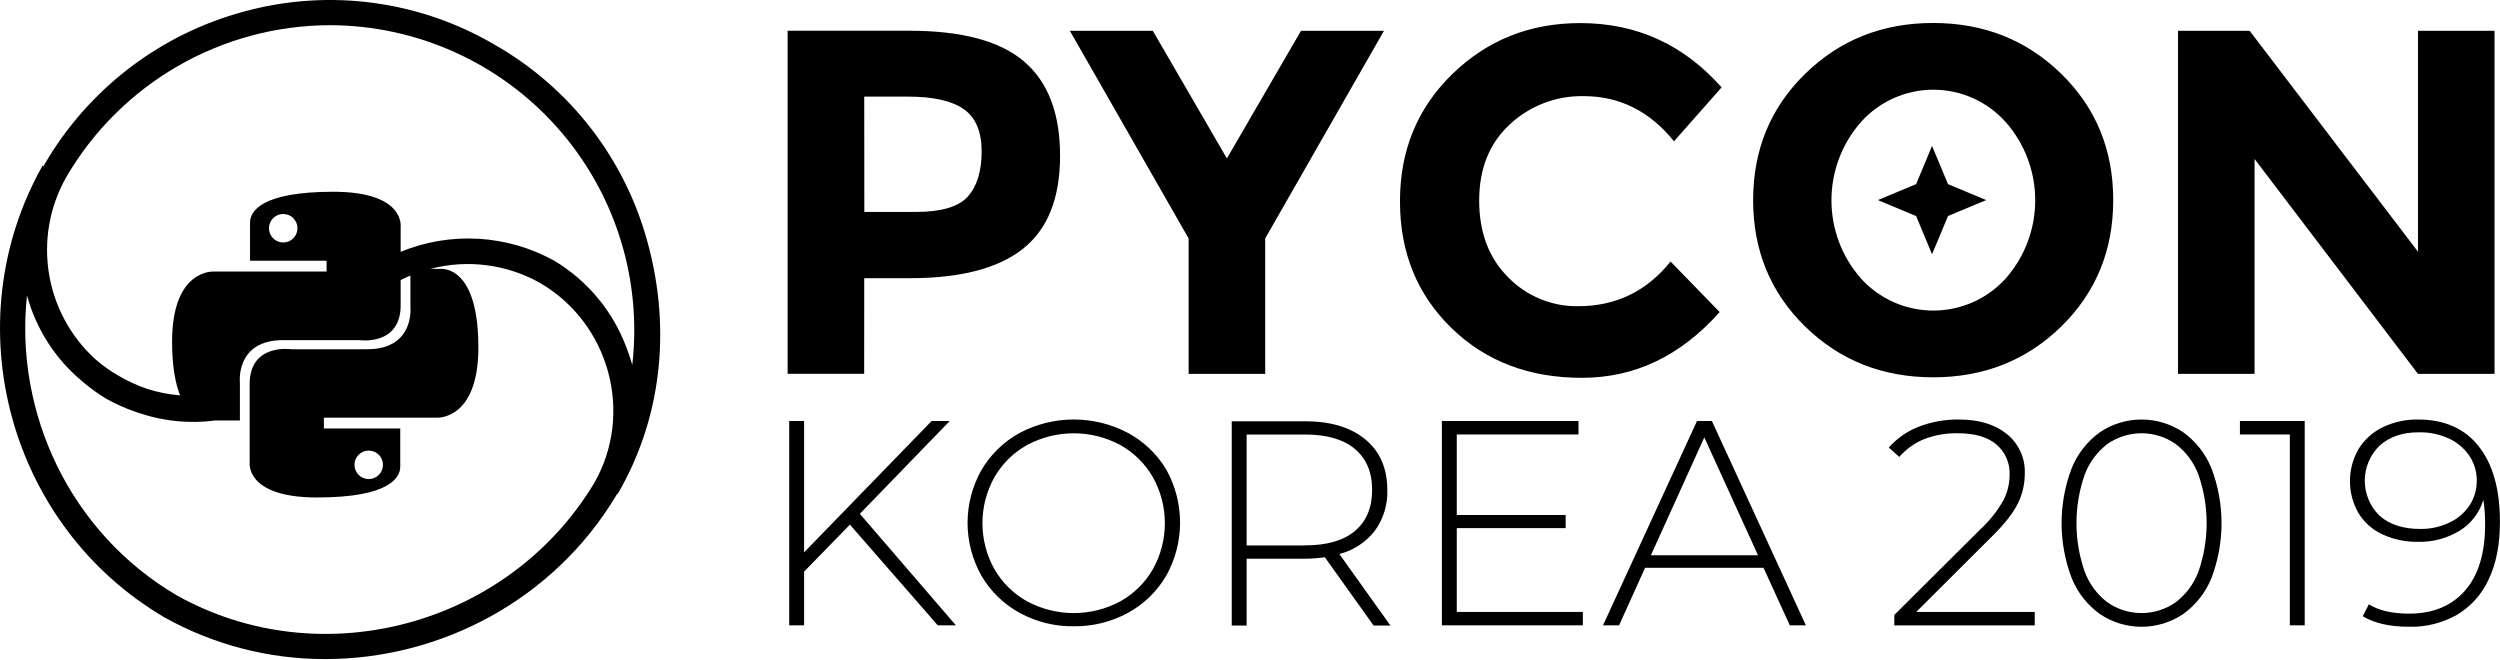
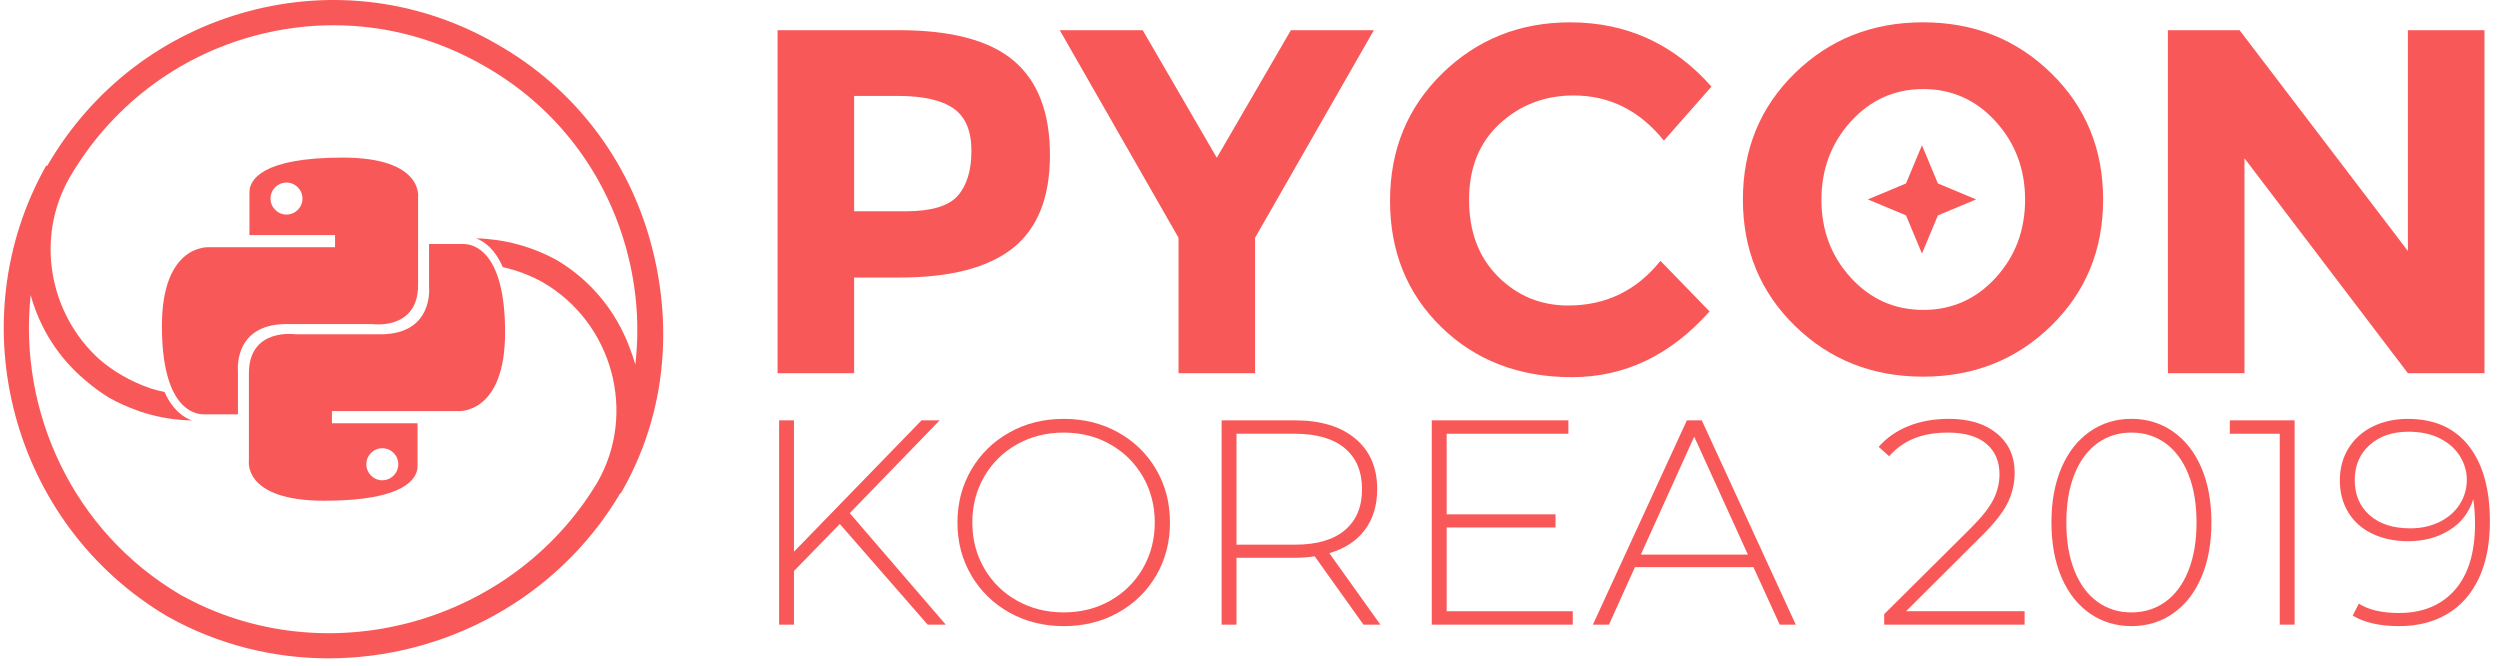
- <svg xmlns="http://www.w3.org/2000/svg" viewBox="0 0 742.1 195.64">
-   <path fill="none" d="M490.05 164.83h31.8l-15.95-35.01-15.85 35.01zM143.1 19.78a89.28 89.28 0 0 0-68.53-9.16 90.5 90.5 0 0 0-55 42.16 43.85 43.85 0 0 0 8.75 53.89 42 42 0 0 0 6.82 4.86 45.65 45.65 0 0 0 8.32 3.86 43.73 43.73 0 0 0 10 2c-1.4-3.47-2.38-8.54-2.38-15.93 0-21.66 12.35-20.82 12.35-20.82h33.51v-3.21H74.26V66.09c0-3.22 3.22-9.14 24.71-9.14s20 10.49 20 10.49v7.34a52.71 52.71 0 0 1 45.57 2.63 50.62 50.62 0 0 1 21.43 25.71 53.29 53.29 0 0 1 1.75 5.22 90 90 0 0 0-2.52-33.8 89.07 89.07 0 0 0-42.1-54.76zM113.68 137.98a4.23 4.23 0 1 0-4.23 4.23 4.23 4.23 0 0 0 4.23-4.23zM287.28 58.32q4.08-4.59 4.08-13.4t-5.32-12.53q-5.31-3.72-16.53-3.71h-13v34.23h15.3q11.4 0 15.47-4.59z" />
-   <path fill="none" d="M79.84 67.75a4.23 4.23 0 1 0 4.23-4.23 4.23 4.23 0 0 0-4.23 4.23zM407.3 145.42q0-7.89-5.11-12.18t-14.81-4.29h-17.33v32.93h17.33q9.69 0 14.81-4.29t5.11-12.17zM160.37 84a43.74 43.74 0 0 0-32.64-4.23h3.21c2.54 0 11 1.69 11 23.35s-12.36 20.82-12.36 20.82h-33.5v3.21h22.67v11.38c0 3.22-3.21 9.14-24.7 9.14s-20-10.49-20-10.49v-23.19c0-12.18 12.35-10.32 12.35-10.32h22.54c14.21 0 12.86-12.52 12.86-12.52v-9.36c-1 .41-2 .86-2.9 1.34v7.51c0 12.18-12.35 10.32-12.35 10.32H84.04c-14.22 0-12.86 12.52-12.86 12.52v11.34h-7.36a49.93 49.93 0 0 1-22.33-2.14l-1.13-.38-.16-.05a52.84 52.84 0 0 1-8.73-3.91 50.91 50.91 0 0 1-6.91-5A50.16 50.16 0 0 1 7.98 87.68c-3.73 34.8 12.7 70.39 44.52 89.08 42.84 23.95 98.44 9 123.89-33.43 11.78-20.57 4.6-47.22-16.02-59.33zM645.79 131.77a17.7 17.7 0 0 0-20.19 0 20.43 20.43 0 0 0-6.8 9.18 43.7 43.7 0 0 0 0 28.68 20.41 20.41 0 0 0 6.8 9.19 17.7 17.7 0 0 0 20.19 0 20.35 20.35 0 0 0 6.81-9.19 43.7 43.7 0 0 0 0-28.68 20.37 20.37 0 0 0-6.81-9.18zM573.94 26.64a27.91 27.91 0 0 0-21.49 9.61 35.16 35.16 0 0 0 0 46.4 29 29 0 0 0 43 0 35.16 35.16 0 0 0 0-46.4 27.91 27.91 0 0 0-21.51-9.61zm4.35 37.49l-4.73 11.34-4.74-11.34-11.34-4.74 11.34-4.73 4.74-11.34 4.73 11.34 11.34 4.73zM727.28 130.34a20.32 20.32 0 0 0-9.35-2q-7.11 0-11.53 3.94a14.49 14.49 0 0 0 0 20.84q4.43 3.9 12.05 3.9a19.38 19.38 0 0 0 8.7-1.91 14.57 14.57 0 0 0 6-5.2 13.24 13.24 0 0 0 2.12-7.36 12.92 12.92 0 0 0-2-6.93 14.57 14.57 0 0 0-5.99-5.28zM332.53 132.07a29.25 29.25 0 0 0-27.6 0 25.49 25.49 0 0 0-9.75 9.58 28 28 0 0 0 0 27.29 25.39 25.39 0 0 0 9.76 9.59 29.18 29.18 0 0 0 27.6 0 25.47 25.47 0 0 0 9.7-9.57 28 28 0 0 0 0-27.29 25.57 25.57 0 0 0-9.71-9.6z" />
-   <path d="M281.92 124.97h-5.37l-37.86 38.99v-38.99h-4.42v60.65h4.42v-15.94l13.6-13.95 26.08 29.89h5.38l-28.51-33.1 26.68-27.55zM334.87 128.53a34.39 34.39 0 0 0-32.23 0 29.65 29.65 0 0 0-11.31 11 31.92 31.92 0 0 0 0 31.37 29.55 29.55 0 0 0 11.31 11 32.32 32.32 0 0 0 16.11 4 32.67 32.67 0 0 0 16.12-4 29.47 29.47 0 0 0 11.31-11 32.31 32.31 0 0 0 0-31.54 29.52 29.52 0 0 0-11.31-10.83zm7.36 40.42a25.47 25.47 0 0 1-9.7 9.57 29.18 29.18 0 0 1-27.6 0 25.39 25.39 0 0 1-9.75-9.57 28 28 0 0 1 0-27.29 25.49 25.49 0 0 1 9.75-9.58 29.25 29.25 0 0 1 27.6 0 25.57 25.57 0 0 1 9.7 9.58 28 28 0 0 1 0 27.29zM408.13 157.53a19.54 19.54 0 0 0 3.68-12.08q0-9.61-6.5-15t-17.93-5.41h-21.75v60.65h4.42v-19.84h17.33a45.76 45.76 0 0 0 5.89-.43l14.47 20.27h5l-15.16-21.23a19.52 19.52 0 0 0 10.55-6.93zm-20.75 4.38h-17.33v-32.93h17.33q9.69 0 14.81 4.29t5.11 12.18q0 7.88-5.11 12.17t-14.81 4.26zM432.43 156.77h32.32v-3.9h-32.32v-23.91h36.13v-3.99h-40.55v60.65h41.85v-3.98h-37.43v-24.87zM503.74 124.97l-27.9 60.65h4.77l7.71-17.07h35.17l7.8 17.07h4.77l-27.9-60.65zm-13.69 39.86l15.86-35 15.94 35zM591.16 159.37q5.73-5.64 7.8-9.88a20 20 0 0 0 2.08-8.92 14.33 14.33 0 0 0-5.28-11.7q-5.29-4.34-14.21-4.34a31.93 31.93 0 0 0-12.09 2.17 22.87 22.87 0 0 0-8.79 6.15l3.12 2.78a19.45 19.45 0 0 1 7.4-5.29 26.53 26.53 0 0 1 10-1.73q7.46 0 11.39 3.29a11.21 11.21 0 0 1 3.95 9.1 16.62 16.62 0 0 1-1.78 7.41 35.7 35.7 0 0 1-6.8 8.62l-25.64 25.5v3.12h41.68v-4h-35.18zM648.05 128.3a22.11 22.11 0 0 0-24.7 0 24.42 24.42 0 0 0-8.4 10.71 45.84 45.84 0 0 0 0 32.57 24.33 24.33 0 0 0 8.4 10.7 22.11 22.11 0 0 0 24.7 0 24.4 24.4 0 0 0 8.4-10.7 45.84 45.84 0 0 0 0-32.57 24.49 24.49 0 0 0-8.4-10.71zm4.55 41.33a20.35 20.35 0 0 1-6.81 9.19 17.7 17.7 0 0 1-20.19 0 20.41 20.41 0 0 1-6.8-9.19 43.7 43.7 0 0 1 0-28.68 20.43 20.43 0 0 1 6.8-9.18 17.7 17.7 0 0 1 20.19 0 20.37 20.37 0 0 1 6.81 9.18 43.7 43.7 0 0 1 0 28.68zM664.9 128.96h14.81v56.66h4.42v-60.65H664.9v3.99zM735.82 132.53q-6.28-8-18.07-8a23.34 23.34 0 0 0-10.4 2.26 17.27 17.27 0 0 0-7.19 6.41 19.09 19.09 0 0 0-.08 19.1 16.33 16.33 0 0 0 7.14 6.33 24.44 24.44 0 0 0 10.62 2.21 22.61 22.61 0 0 0 12.26-3.29 16.18 16.18 0 0 0 7.06-9.19 46.57 46.57 0 0 1 .52 7.28q0 12.91-6 19.71t-16.51 6.8q-7.62 0-12-2.77l-1.81 3.55q5.19 3.12 13.77 3.12a27.58 27.58 0 0 0 14.21-3.55 23.62 23.62 0 0 0 9.4-10.53q3.34-7 3.34-17 .02-14.44-6.26-22.44zm-2.69 17.37a14.57 14.57 0 0 1-6 5.2 19.38 19.38 0 0 1-8.7 1.91q-7.64 0-12.05-3.9a14.49 14.49 0 0 1 0-20.84q4.43-3.95 11.53-3.94a20.32 20.32 0 0 1 9.35 2 14.57 14.57 0 0 1 5.94 5.29 12.92 12.92 0 0 1 2 6.93 13.24 13.24 0 0 1-2.07 7.37zM256.54 82.58h13.55q22.57 0 33.58-8.74t11-27.61q0-18.87-10.71-28T269.8 9.12h-36v101.83h22.72zm0-53.9h13q11.22 0 16.53 3.71t5.32 12.53q0 8.82-4.08 13.4t-15.44 4.59h-15.3zM375.56 110.98v-40.2l35.25-61.63h-24.62l-22 37.88L342.2 9.15h-24.62l35.25 61.63v40.2h22.73zM469.6 112.15q23.52 0 40.86-19.52l-14.57-15q-10.64 13.26-27.39 13.26a28.37 28.37 0 0 1-20.83-8.59q-8.6-8.6-8.59-22.8t9.1-22.58a31.23 31.23 0 0 1 21.93-8.38q16 0 26.8 13.4l14.13-16Q494.15 6.86 469.09 6.85q-22.44 0-38 15.15t-15.52 37.81q0 22.65 15.23 37.51t38.8 14.83zM611.85 21.9q-15.45-15.07-38-15.08t-38 15.08Q520.4 36.98 520.4 59.41t15.45 37.52q15.44 15.07 38 15.07t38-15.07q15.43-15.09 15.44-37.52T611.85 21.9zm-16.46 60.75a29 29 0 0 1-43 0 35.16 35.16 0 0 1 0-46.4 28.83 28.83 0 0 1 43 0 35.16 35.16 0 0 1 0 46.4zM669.24 47.18l48.51 63.8h22.73V9.15h-22.73v65.56L667.79 9.15h-21.27v101.83h22.72v-63.8z" />
-   <path d="M573.51 43.32l-4.73 11.34-11.34 4.73 11.34 4.74 4.73 11.34 4.74-11.34 11.34-4.74-11.34-4.73-4.74-11.34zM146.85 13.28a96.62 96.62 0 0 0-74.23-9.9 97.94 97.94 0 0 0-59.55 45.66l-.15.27-.28-.15c-26.35 46.76-10.16 106.9 36.17 134.1a97.56 97.56 0 0 0 47.75 12.38c34.13 0 67.69-17.46 86.33-48.52.1-.17.18-.35.28-.52l.15.09c13.12-22.51 15.86-48.84 9.08-74.12a96.52 96.52 0 0 0-45.55-59.29zm29.57 130.05c-25.45 42.4-81 57.38-123.89 33.43-31.82-18.69-48.25-54.28-44.52-89.08a50.16 50.16 0 0 0 16.58 25.66 50.91 50.91 0 0 0 6.91 5 52.84 52.84 0 0 0 8.73 3.91l.16.05 1.13.38a49.93 49.93 0 0 0 22.33 2.14h7.36v-11.34s-1.36-12.52 12.86-12.52h22.51s12.35 1.86 12.35-10.32v-7.51c1-.48 1.92-.93 2.9-1.34v9.36s1.35 12.52-12.86 12.52H86.46s-12.35-1.86-12.35 10.32v23.19s-1.53 10.49 20 10.49 24.7-5.92 24.7-9.14v-11.34H96.14v-3.21h33.5s12.36.84 12.36-20.82-8.46-23.35-11-23.35h-3.24a43.74 43.74 0 0 1 32.64 4.23c20.59 12.07 27.77 38.72 16.02 59.29zm-71.2-5.35a4.23 4.23 0 1 1 4.23 4.23 4.24 4.24 0 0 1-4.23-4.23zm82.46-29.67a53.29 53.29 0 0 0-1.75-5.22 50.62 50.62 0 0 0-21.43-25.71 52.71 52.71 0 0 0-45.57-2.63v-7.34s1.52-10.49-20-10.49-24.71 5.92-24.71 9.14V77.4h22.72v3.21H63.43s-12.35-.84-12.35 20.82c0 7.39 1 12.46 2.38 15.93a43.73 43.73 0 0 1-10-2 45.65 45.65 0 0 1-8.32-3.86 42 42 0 0 1-6.82-4.86 43.85 43.85 0 0 1-8.75-53.89A90.82 90.82 0 0 1 98.01 7.48a90.51 90.51 0 0 1 89.68 100.8zM88.3 67.75a4.23 4.23 0 1 1-4.23-4.23 4.23 4.23 0 0 1 4.23 4.23z" />
+ <svg xmlns="http://www.w3.org/2000/svg" version="1.1" id="Layer_1" x="0px" y="0px" width="139px" height="37px" viewBox="0 0 139 37" enable-background="new 0 0 139 37" xml:space="preserve">
+   <polygon fill="#F95858" points="46.693,29.133 44.145,31.745 44.145,34.731 43.318,34.731 43.318,23.371 44.145,23.371   44.145,30.675 51.238,23.371 52.244,23.371 47.246,28.532 52.585,34.731 51.579,34.731 " />
+   <path fill="#F95858" d="M56.123,34.058c-0.898-0.503-1.604-1.192-2.118-2.068c-0.514-0.877-0.771-1.856-0.771-2.938  c0-1.082,0.257-2.062,0.771-2.938c0.514-0.877,1.22-1.567,2.118-2.07c0.898-0.503,1.904-0.755,3.019-0.755  c1.114,0,2.121,0.249,3.019,0.747c0.898,0.498,1.604,1.186,2.118,2.062c0.514,0.875,0.771,1.86,0.771,2.954  c0,1.093-0.256,2.076-0.771,2.953c-0.514,0.876-1.22,1.563-2.118,2.062c-0.898,0.497-1.905,0.746-3.019,0.746  C58.027,34.812,57.021,34.561,56.123,34.058 M61.722,33.4c0.768-0.433,1.374-1.03,1.818-1.793c0.443-0.763,0.665-1.615,0.665-2.556  c0-0.942-0.222-1.795-0.665-2.558c-0.444-0.762-1.05-1.359-1.818-1.793c-0.769-0.433-1.629-0.648-2.581-0.648  c-0.953,0-1.815,0.216-2.589,0.648c-0.773,0.434-1.382,1.031-1.826,1.793c-0.443,0.763-0.665,1.615-0.665,2.558  c0,0.94,0.222,1.793,0.665,2.556c0.444,0.763,1.052,1.36,1.826,1.793c0.774,0.433,1.636,0.649,2.589,0.649  C60.093,34.05,60.954,33.833,61.722,33.4" />
+   <path fill="#F95858" d="M75.809,34.73l-2.71-3.797c-0.4,0.055-0.768,0.081-1.104,0.081h-3.246v3.716h-0.827V23.371h4.073  c1.429,0,2.548,0.338,3.36,1.014c0.811,0.677,1.217,1.615,1.217,2.816c0,0.897-0.23,1.652-0.689,2.264  c-0.46,0.611-1.117,1.042-1.973,1.29l2.841,3.976H75.809z M71.995,30.284c1.212,0,2.137-0.268,2.775-0.804  c0.639-0.534,0.958-1.295,0.958-2.279c0-0.985-0.319-1.745-0.958-2.28c-0.639-0.536-1.563-0.804-2.775-0.804h-3.246v6.167H71.995z" />
+   <polygon fill="#F95858" points="87.446,33.984 87.446,34.731 79.606,34.731 79.606,23.37 87.202,23.37 87.202,24.117 80.435,24.117   80.435,28.597 86.488,28.597 86.488,29.327 80.435,29.327 80.435,33.984 " />
+   <path fill="#F95858" d="M97.491,31.534h-6.589l-1.444,3.196h-0.893l5.226-11.359h0.828l5.226,11.359h-0.893L97.491,31.534z   M97.184,30.837l-2.986-6.558l-2.97,6.558H97.184z" />
+   <path fill="#F95858" d="M112.568,33.984v0.747h-7.807v-0.585l4.804-4.771c0.628-0.628,1.053-1.166,1.274-1.615  s0.333-0.911,0.333-1.388c0-0.725-0.246-1.293-0.738-1.704c-0.493-0.411-1.204-0.616-2.134-0.616c-0.715,0-1.34,0.107-1.875,0.324  s-0.998,0.546-1.388,0.99l-0.584-0.52c0.433-0.497,0.981-0.881,1.647-1.152c0.665-0.271,1.419-0.406,2.264-0.406  c1.114,0,2.002,0.271,2.661,0.812c0.66,0.541,0.99,1.271,0.99,2.19c0,0.584-0.13,1.142-0.39,1.672s-0.746,1.146-1.46,1.85  l-4.188,4.171H112.568z" />
+   <path fill="#F95858" d="M116.195,34.106c-0.676-0.471-1.201-1.139-1.574-2.004c-0.373-0.866-0.561-1.883-0.561-3.051  c0-1.169,0.188-2.187,0.561-3.052s0.898-1.534,1.574-2.004c0.677-0.471,1.447-0.707,2.313-0.707c0.865,0,1.636,0.236,2.312,0.707  c0.676,0.47,1.2,1.139,1.574,2.004c0.373,0.865,0.56,1.883,0.56,3.052c0,1.168-0.187,2.185-0.56,3.051  c-0.374,0.865-0.898,1.533-1.574,2.004c-0.677,0.471-1.447,0.706-2.312,0.706C117.643,34.812,116.872,34.577,116.195,34.106   M120.399,33.457c0.546-0.395,0.971-0.968,1.273-1.72s0.455-1.647,0.455-2.686c0-1.039-0.152-1.934-0.455-2.688  c-0.303-0.751-0.728-1.325-1.273-1.72c-0.547-0.395-1.177-0.592-1.891-0.592c-0.715,0-1.345,0.197-1.892,0.592  c-0.546,0.395-0.971,0.969-1.273,1.72c-0.304,0.754-0.454,1.648-0.454,2.688c0,1.038,0.15,1.934,0.454,2.686  c0.303,0.752,0.728,1.325,1.273,1.72c0.547,0.396,1.177,0.593,1.892,0.593C119.223,34.05,119.853,33.853,120.399,33.457" />
+   <polygon fill="#F95858" points="127.58,23.371 127.58,34.73 126.753,34.73 126.753,24.117 123.978,24.117 123.978,23.371 " />
+   <path fill="#F95858" d="M137.262,24.791c0.784,1.001,1.176,2.398,1.176,4.195c0,1.255-0.208,2.317-0.625,3.188  c-0.416,0.871-1.003,1.529-1.761,1.972c-0.757,0.444-1.645,0.666-2.661,0.666c-1.071,0-1.932-0.194-2.58-0.584l0.34-0.666  c0.541,0.347,1.288,0.52,2.24,0.52c1.309,0,2.34-0.425,3.092-1.273c0.752-0.85,1.128-2.08,1.128-3.692  c0-0.498-0.033-0.952-0.098-1.363c-0.227,0.735-0.668,1.31-1.322,1.72c-0.655,0.411-1.421,0.617-2.297,0.617  c-0.747,0-1.409-0.138-1.988-0.414c-0.579-0.275-1.025-0.671-1.339-1.185s-0.471-1.106-0.471-1.776c0-0.683,0.162-1.283,0.487-1.803  c0.324-0.519,0.773-0.919,1.347-1.2s1.223-0.423,1.947-0.423C135.349,23.289,136.477,23.79,137.262,24.791 M135.638,29.019  c0.481-0.238,0.855-0.562,1.12-0.975c0.266-0.41,0.397-0.87,0.397-1.379c0-0.454-0.127-0.887-0.381-1.298s-0.625-0.741-1.112-0.99  c-0.486-0.249-1.07-0.373-1.752-0.373c-0.888,0-1.607,0.246-2.159,0.739c-0.552,0.491-0.827,1.143-0.827,1.954  c0,0.812,0.275,1.461,0.827,1.948s1.304,0.73,2.256,0.73C134.613,29.376,135.156,29.257,135.638,29.019" />
+   <path fill="#F95858" d="M56.371,3.383c1.337,1.137,2.006,2.884,2.006,5.239c0,2.356-0.687,4.079-2.06,5.171  c-1.375,1.091-3.47,1.637-6.29,1.637h-2.538v5.321h-4.256V1.678h6.74C52.901,1.678,55.035,2.247,56.371,3.383 M53.247,10.887  c0.509-0.573,0.764-1.41,0.764-2.511c0-1.1-0.332-1.883-0.996-2.347c-0.665-0.464-1.697-0.695-3.097-0.695h-2.429v6.413h2.866  C51.774,11.747,52.738,11.46,53.247,10.887" />
+   <polygon fill="#F95858" points="69.782,20.751 65.526,20.751 65.526,13.22 58.922,1.678 63.534,1.678 67.654,8.772 71.774,1.678   76.387,1.678 69.782,13.22 " />
+   <path fill="#F95858" d="M87.191,16.986c2.092,0,3.801-0.827,5.13-2.483l2.729,2.811c-2.165,2.438-4.716,3.656-7.653,3.656  c-2.938,0-5.357-0.928-7.259-2.783s-2.852-4.198-2.852-7.026c0-2.828,0.969-5.189,2.906-7.081c1.938-1.892,4.307-2.838,7.108-2.838  c3.128,0,5.748,1.191,7.858,3.575l-2.646,3.001c-1.347-1.674-3.021-2.51-5.021-2.51c-1.601,0-2.97,0.523-4.106,1.569  c-1.137,1.045-1.705,2.455-1.705,4.229s0.536,3.198,1.609,4.271C84.362,16.449,85.663,16.986,87.191,16.986" />
+   <path fill="#F95858" d="M114.041,18.118c-1.929,1.883-4.302,2.824-7.121,2.824c-2.82,0-5.194-0.941-7.122-2.824  c-1.929-1.883-2.893-4.225-2.893-7.026s0.964-5.144,2.893-7.027c1.928-1.883,4.302-2.824,7.122-2.824  c2.819,0,5.192,0.941,7.121,2.824s2.893,4.226,2.893,7.027S115.97,16.235,114.041,18.118 M112.595,11.105  c0-1.701-0.546-3.152-1.637-4.352c-1.092-1.201-2.434-1.801-4.025-1.801s-2.933,0.6-4.024,1.801c-1.092,1.2-1.637,2.651-1.637,4.352  s0.545,3.147,1.637,4.339c1.092,1.191,2.433,1.787,4.024,1.787s2.934-0.596,4.025-1.787  C112.049,14.252,112.595,12.806,112.595,11.105" />
+   <polygon fill="#F95858" points="133.879,1.678 138.136,1.678 138.136,20.751 133.879,20.751 124.792,8.799 124.792,20.751   120.535,20.751 120.535,1.678 124.52,1.678 133.879,13.957 " />
+   <polygon fill="#F95858" points="107.748,10.201 109.872,11.087 107.748,11.975 106.861,14.099 105.974,11.975 103.851,11.087   105.974,10.201 106.861,8.077 " />
+   <g>
+     <path fill="#F95858" d="M36.205,13.578c-1.271-4.741-4.3-8.68-8.522-11.092c-4.229-2.465-9.162-3.125-13.887-1.854   C9.082,1.898,5.126,4.93,2.653,9.175c-0.01,0.017-0.017,0.035-0.026,0.053l-0.054-0.03c-4.931,8.748-1.9,20.001,6.766,25.091   c2.807,1.568,5.882,2.315,8.934,2.315c6.386-0.002,12.665-3.267,16.153-9.078c0.018-0.031,0.032-0.066,0.05-0.098l0.031,0.017   C36.961,23.232,37.474,18.309,36.205,13.578z M10.036,33.071c-5.954-3.497-9.027-10.154-8.33-16.666   c0.5,1.827,1.544,3.494,3.044,4.744c0.417,0.358,0.863,0.694,1.35,0.984c0.492,0.276,1,0.496,1.512,0.681   c0.066,0.024,0.133,0.053,0.2,0.074c0.094,0.033,0.189,0.06,0.284,0.089c0.851,0.255,1.717,0.384,2.577,0.399   c-0.48-0.17-1.076-0.583-1.515-1.562c-0.002-0.006-0.005-0.013-0.009-0.019c-0.248-0.053-0.496-0.113-0.742-0.19   c-0.558-0.187-1.104-0.429-1.628-0.739c-0.468-0.267-0.897-0.576-1.288-0.92C2.728,17.425,1.96,13.216,3.867,9.876   c2.283-3.918,5.938-6.721,10.292-7.89c1.451-0.39,2.923-0.582,4.385-0.582c2.933,0,5.829,0.776,8.438,2.296   c3.9,2.228,6.694,5.865,7.869,10.241c0.563,2.098,0.715,4.239,0.472,6.327c-0.091-0.329-0.202-0.652-0.328-0.972   c-0.734-1.951-2.099-3.677-4.01-4.818c-1.431-0.792-2.978-1.186-4.509-1.228c0.005,0.002,0.011,0.005,0.017,0.007   c0.472,0.19,1.033,0.618,1.449,1.565c0.005,0.009,0.009,0.02,0.013,0.031c0.772,0.171,1.533,0.455,2.259,0.862   c3.859,2.266,5.203,7.251,3.003,11.101C28.454,34.751,18.051,37.552,10.036,33.071z" />
+     <path fill="#F95858" d="M19.055,8.762c-4.51,0-5.186,1.247-5.186,1.922v2.386h4.76v0.676h-7.034c0,0-2.593-0.179-2.593,4.378   c0,4.555,1.778,4.912,2.309,4.912h1.919V20.65c0,0-0.285-2.633,2.7-2.633h4.725c0,0,2.591,0.392,2.591-2.17v-4.879   C23.246,10.968,23.566,8.762,19.055,8.762 M15.93,11.93c-0.491,0-0.889-0.399-0.889-0.89c0-0.49,0.397-0.889,0.889-0.889   c0.49,0,0.887,0.399,0.887,0.889C16.817,11.531,16.419,11.93,15.93,11.93" />
+     <path fill="#F95858" d="M25.773,13.567h-1.918v2.385c0,0,0.284,2.635-2.7,2.635h-4.724c0,0-2.592-0.392-2.592,2.172v4.876   c0,0-0.321,2.206,4.191,2.206c4.511,0,5.186-1.246,5.186-1.922v-2.384h-4.76v-0.678h7.034c0,0,2.593,0.179,2.593-4.378   S26.304,13.567,25.773,13.567 M21.256,24.922c0.491,0,0.89,0.398,0.89,0.891c0,0.49-0.399,0.89-0.89,0.89   c-0.489,0-0.888-0.399-0.888-0.89C20.368,25.32,20.767,24.922,21.256,24.922" />
+   </g>
</svg>
